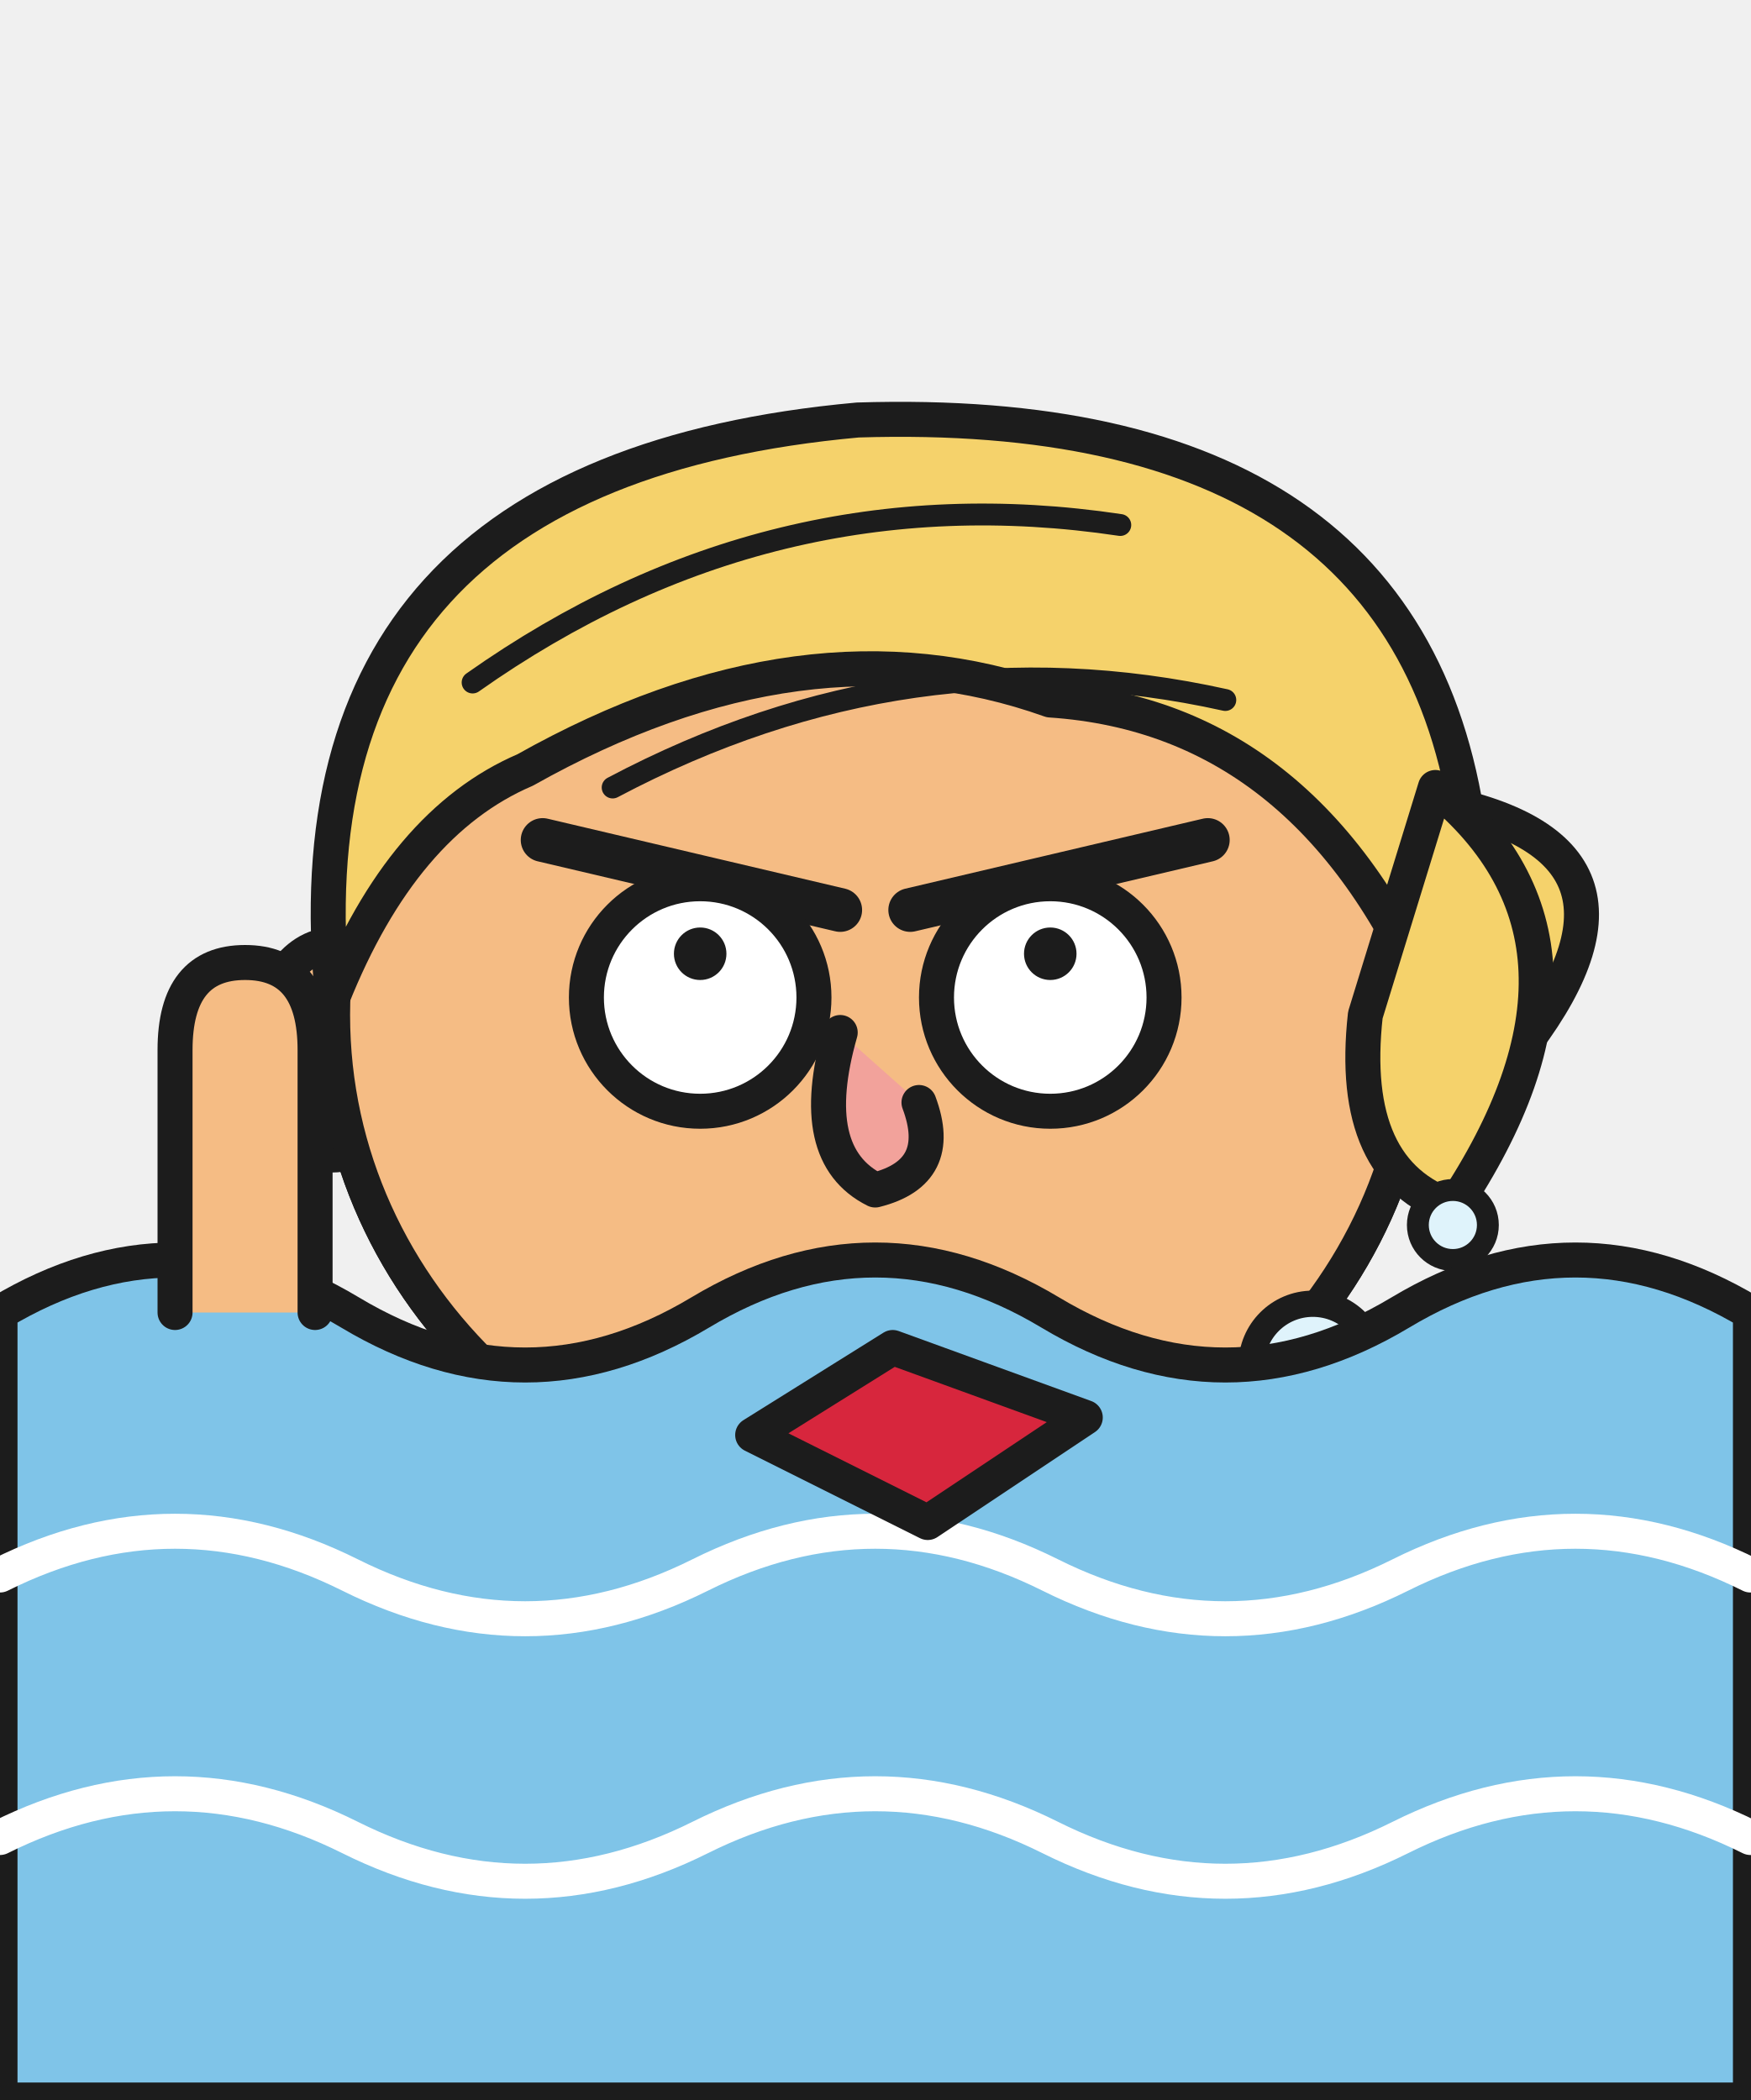
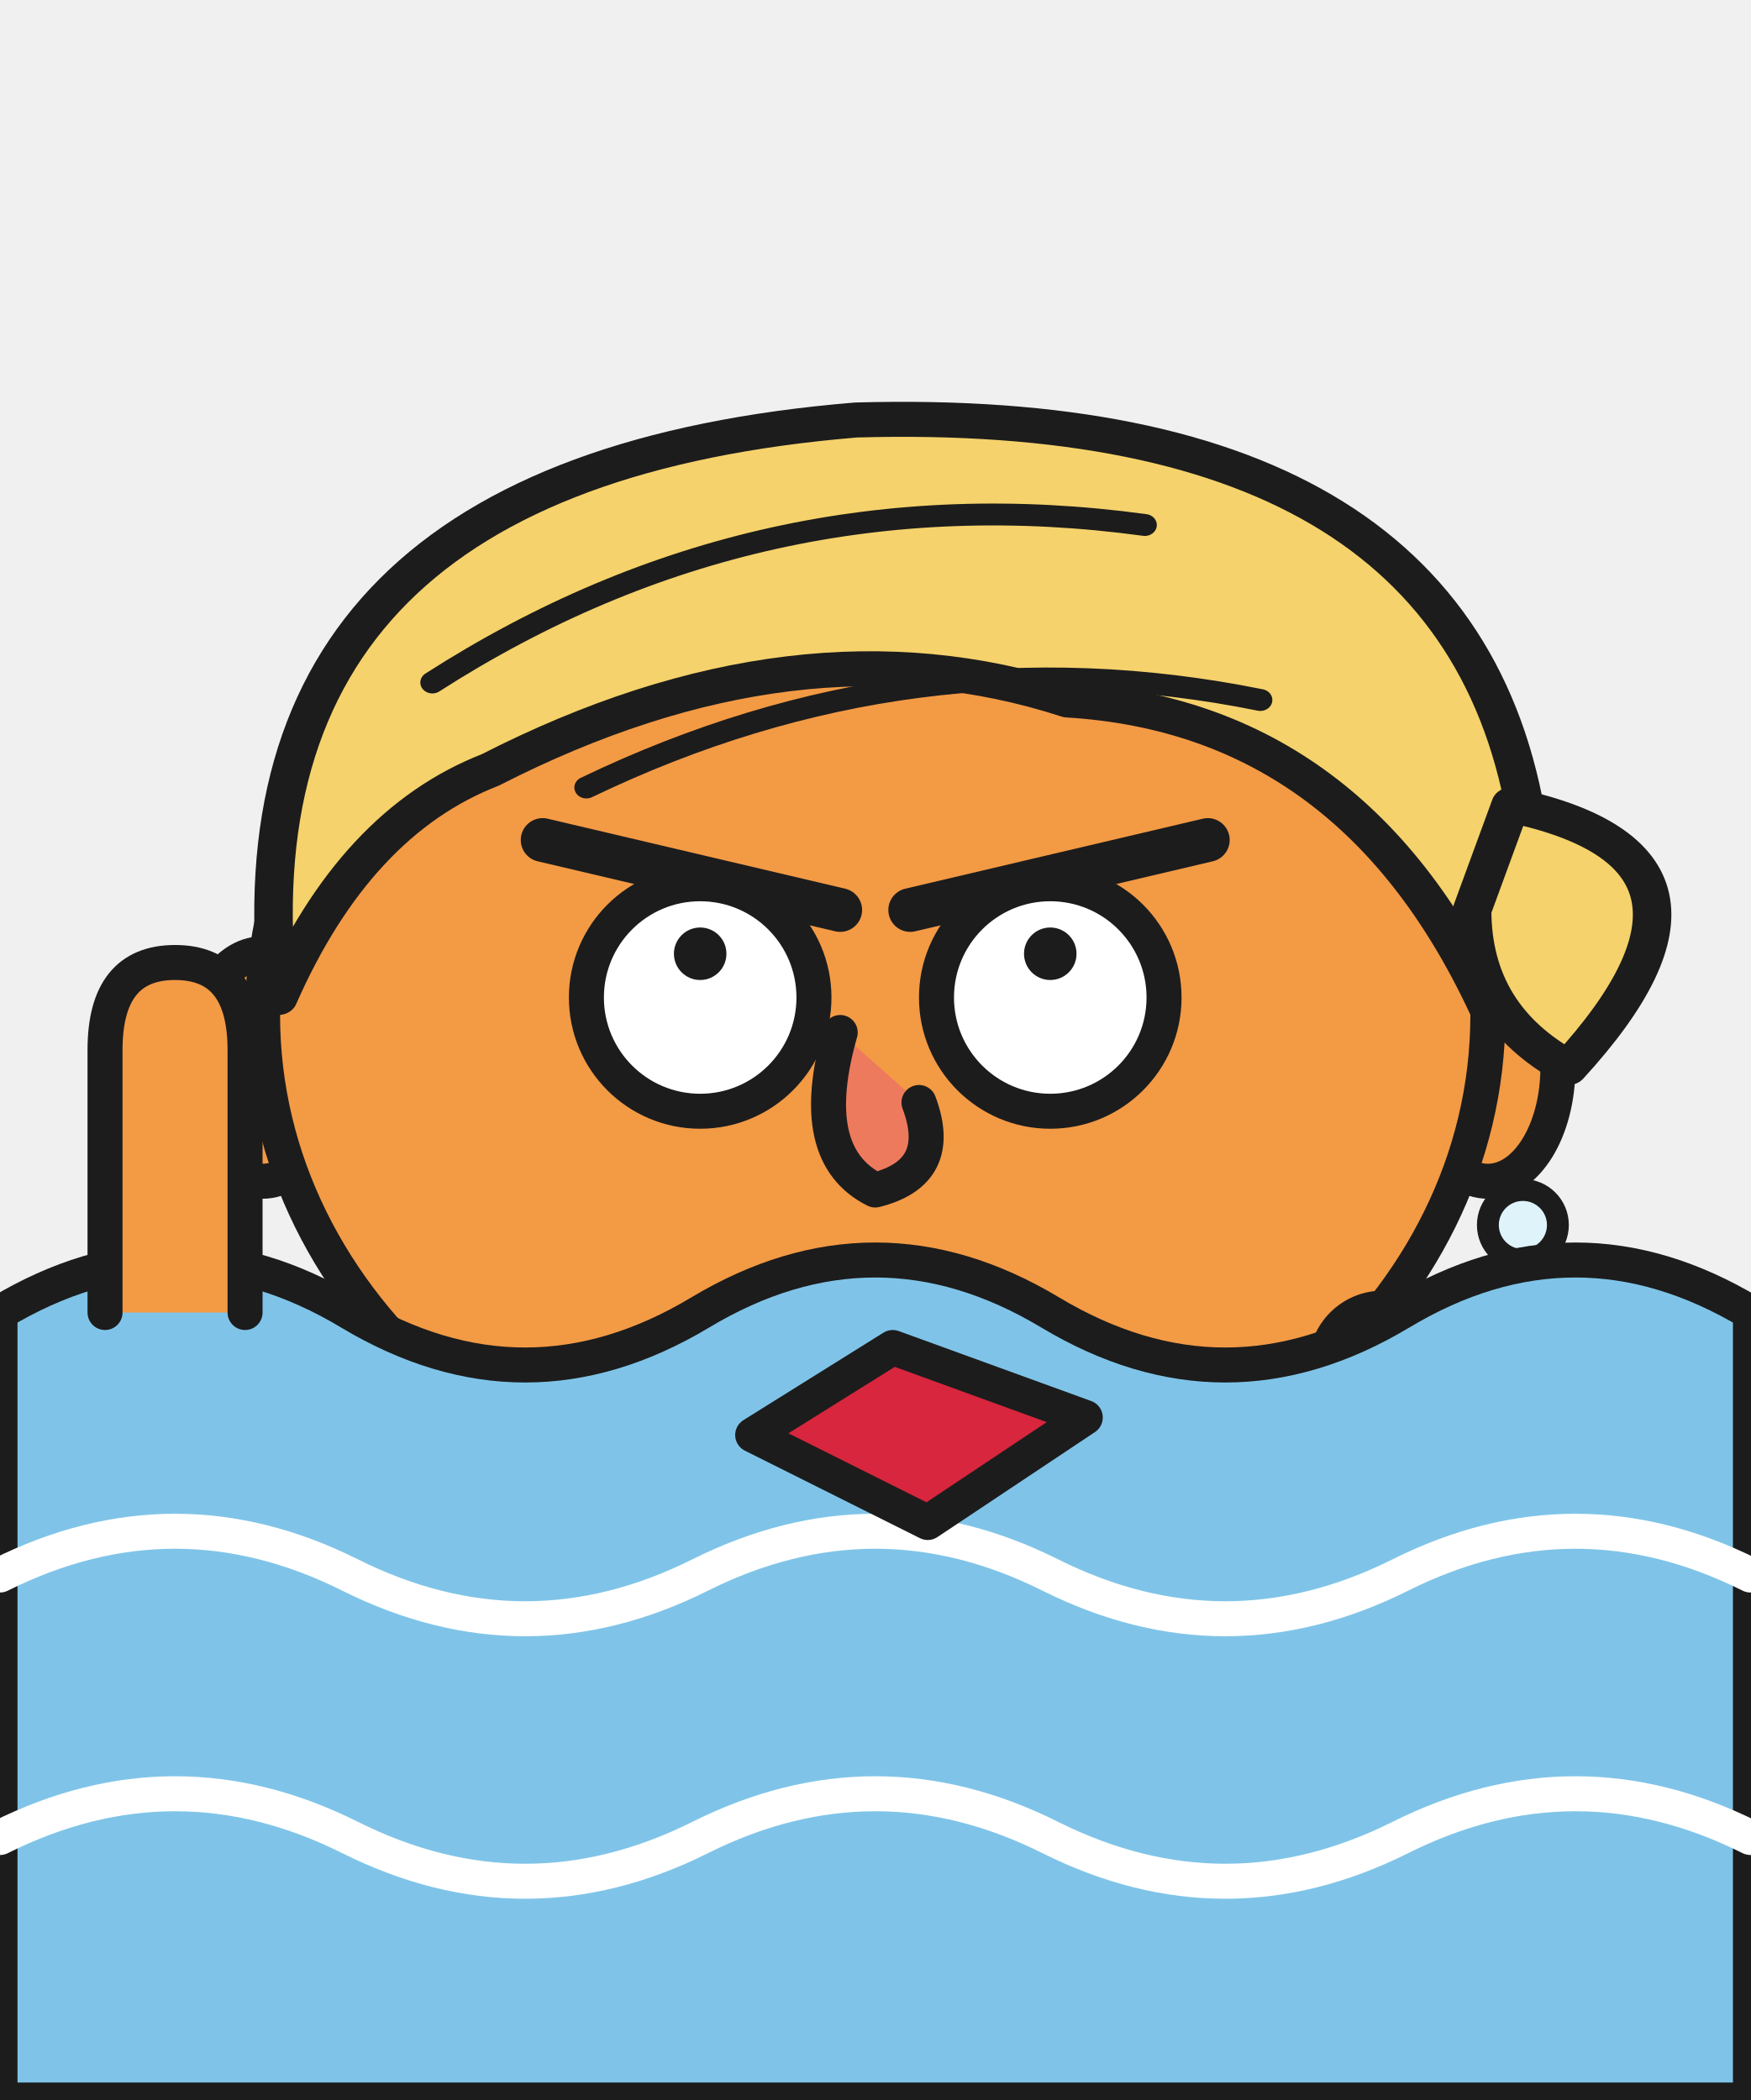
<svg xmlns="http://www.w3.org/2000/svg" viewBox="0 0 200 240" role="img" aria-label="Mascot sunk">
  <g stroke="#1c1c1c" stroke-width="4" stroke-linejoin="round" stroke-linecap="round">
-     <ellipse cx="100" cy="116" rx="62" ry="58" fill="#F5BC84" />
-     <ellipse cx="38" cy="120" rx="8" ry="12" fill="#F5BC84" />
-     <ellipse cx="162" cy="120" rx="8" ry="12" fill="#F5BC84" />
-     <ellipse cx="100" cy="116" rx="62" ry="58" fill="#F5BC84" />
-     <path d="M38 114 Q32 54 98 48 Q162 46 168 96 Q170 108 164 116 Q150 82 120 80 Q92 70 60 88 Q46 94 38 114 Z" fill="#F5D26B" />
-     <path d="M166 92 Q192 98 172 122 Q162 116 162 104 Z" fill="#F5D26B" />
-     <path d="M54 78 Q88 54 128 60 M70 90 Q104 72 140 80" fill="none" stroke-width="2.5" />
-     <path d="M164 90 Q186 108 166 138 Q154 134 156 116 Z" fill="#F5D26B" />
+     <ellipse cx="30" cy="122" rx="8" ry="13" fill="#F39A45" />
+     <ellipse cx="170" cy="122" rx="8" ry="13" fill="#F39A45" />
+     <ellipse cx="100" cy="116" rx="70" ry="60" fill="#F39A45" />
+     <g transform="translate(-10 0) scale(1.1 1)">
+       <path d="M38 114 Q32 54 98 48 Q162 46 168 96 Q170 108 164 116 Q150 82 120 80 Q92 70 60 88 Q46 94 38 114 Z" fill="#F5D26B" />
+       <path d="M166 92 Q192 98 172 122 Q162 116 162 104 Z" fill="#F5D26B" />
+       <path d="M54 78 Q88 54 128 60 M70 90 Q104 72 140 80" fill="none" stroke-width="2.5" />
+     </g>
    <path d="M62 96 L96 104" stroke-width="5" />
    <path d="M104 104 L138 96" stroke-width="5" />
    <circle cx="80" cy="114" r="13" fill="#FFFFFF" />
    <circle cx="120" cy="114" r="13" fill="#FFFFFF" />
    <circle cx="80" cy="109" r="3" fill="#1c1c1c" stroke="none" />
    <circle cx="120" cy="109" r="3" fill="#1c1c1c" stroke="none" />
-     <path d="M96 118 Q92 132 100 136 Q108 134 105 126" fill="#F2A29B" />
-     <circle cx="150" cy="156" r="7" fill="#DFF3FB" stroke-width="3" />
-     <circle cx="166" cy="140" r="4" fill="#DFF3FB" stroke-width="2.5" />
+     <path d="M96 118 Q92 132 100 136 Q108 134 105 126" fill="#EE7A5E" />
+     <circle cx="158" cy="156" r="7" fill="#DFF3FB" stroke-width="3" />
+     <circle cx="174" cy="140" r="4" fill="#DFF3FB" stroke-width="2.5" />
    <path d="M0 150 Q20 138 40 150 T80 150 T120 150 T160 150 T200 150 L200 240 L0 240 Z" fill="#7FC4E8" />
    <path d="M0 180 Q20 170 40 180 T80 180 T120 180 T160 180 T200 180" fill="none" stroke="#FFFFFF" stroke-width="4" />
    <path d="M0 210 Q20 200 40 210 T80 210 T120 210 T160 210 T200 210" fill="none" stroke="#FFFFFF" stroke-width="4" />
    <path d="M86 164 L102 154 L124 162 L106 174 Z" fill="#D7263D" />
-     <path d="M20 150 L20 120 Q20 110 28 110 Q36 110 36 120 L36 150" fill="#F5BC84" />
+     <path d="M12 150 L12 120 Q12 110 20 110 Q28 110 28 120 L28 150" fill="#F39A45" />
  </g>
</svg>
